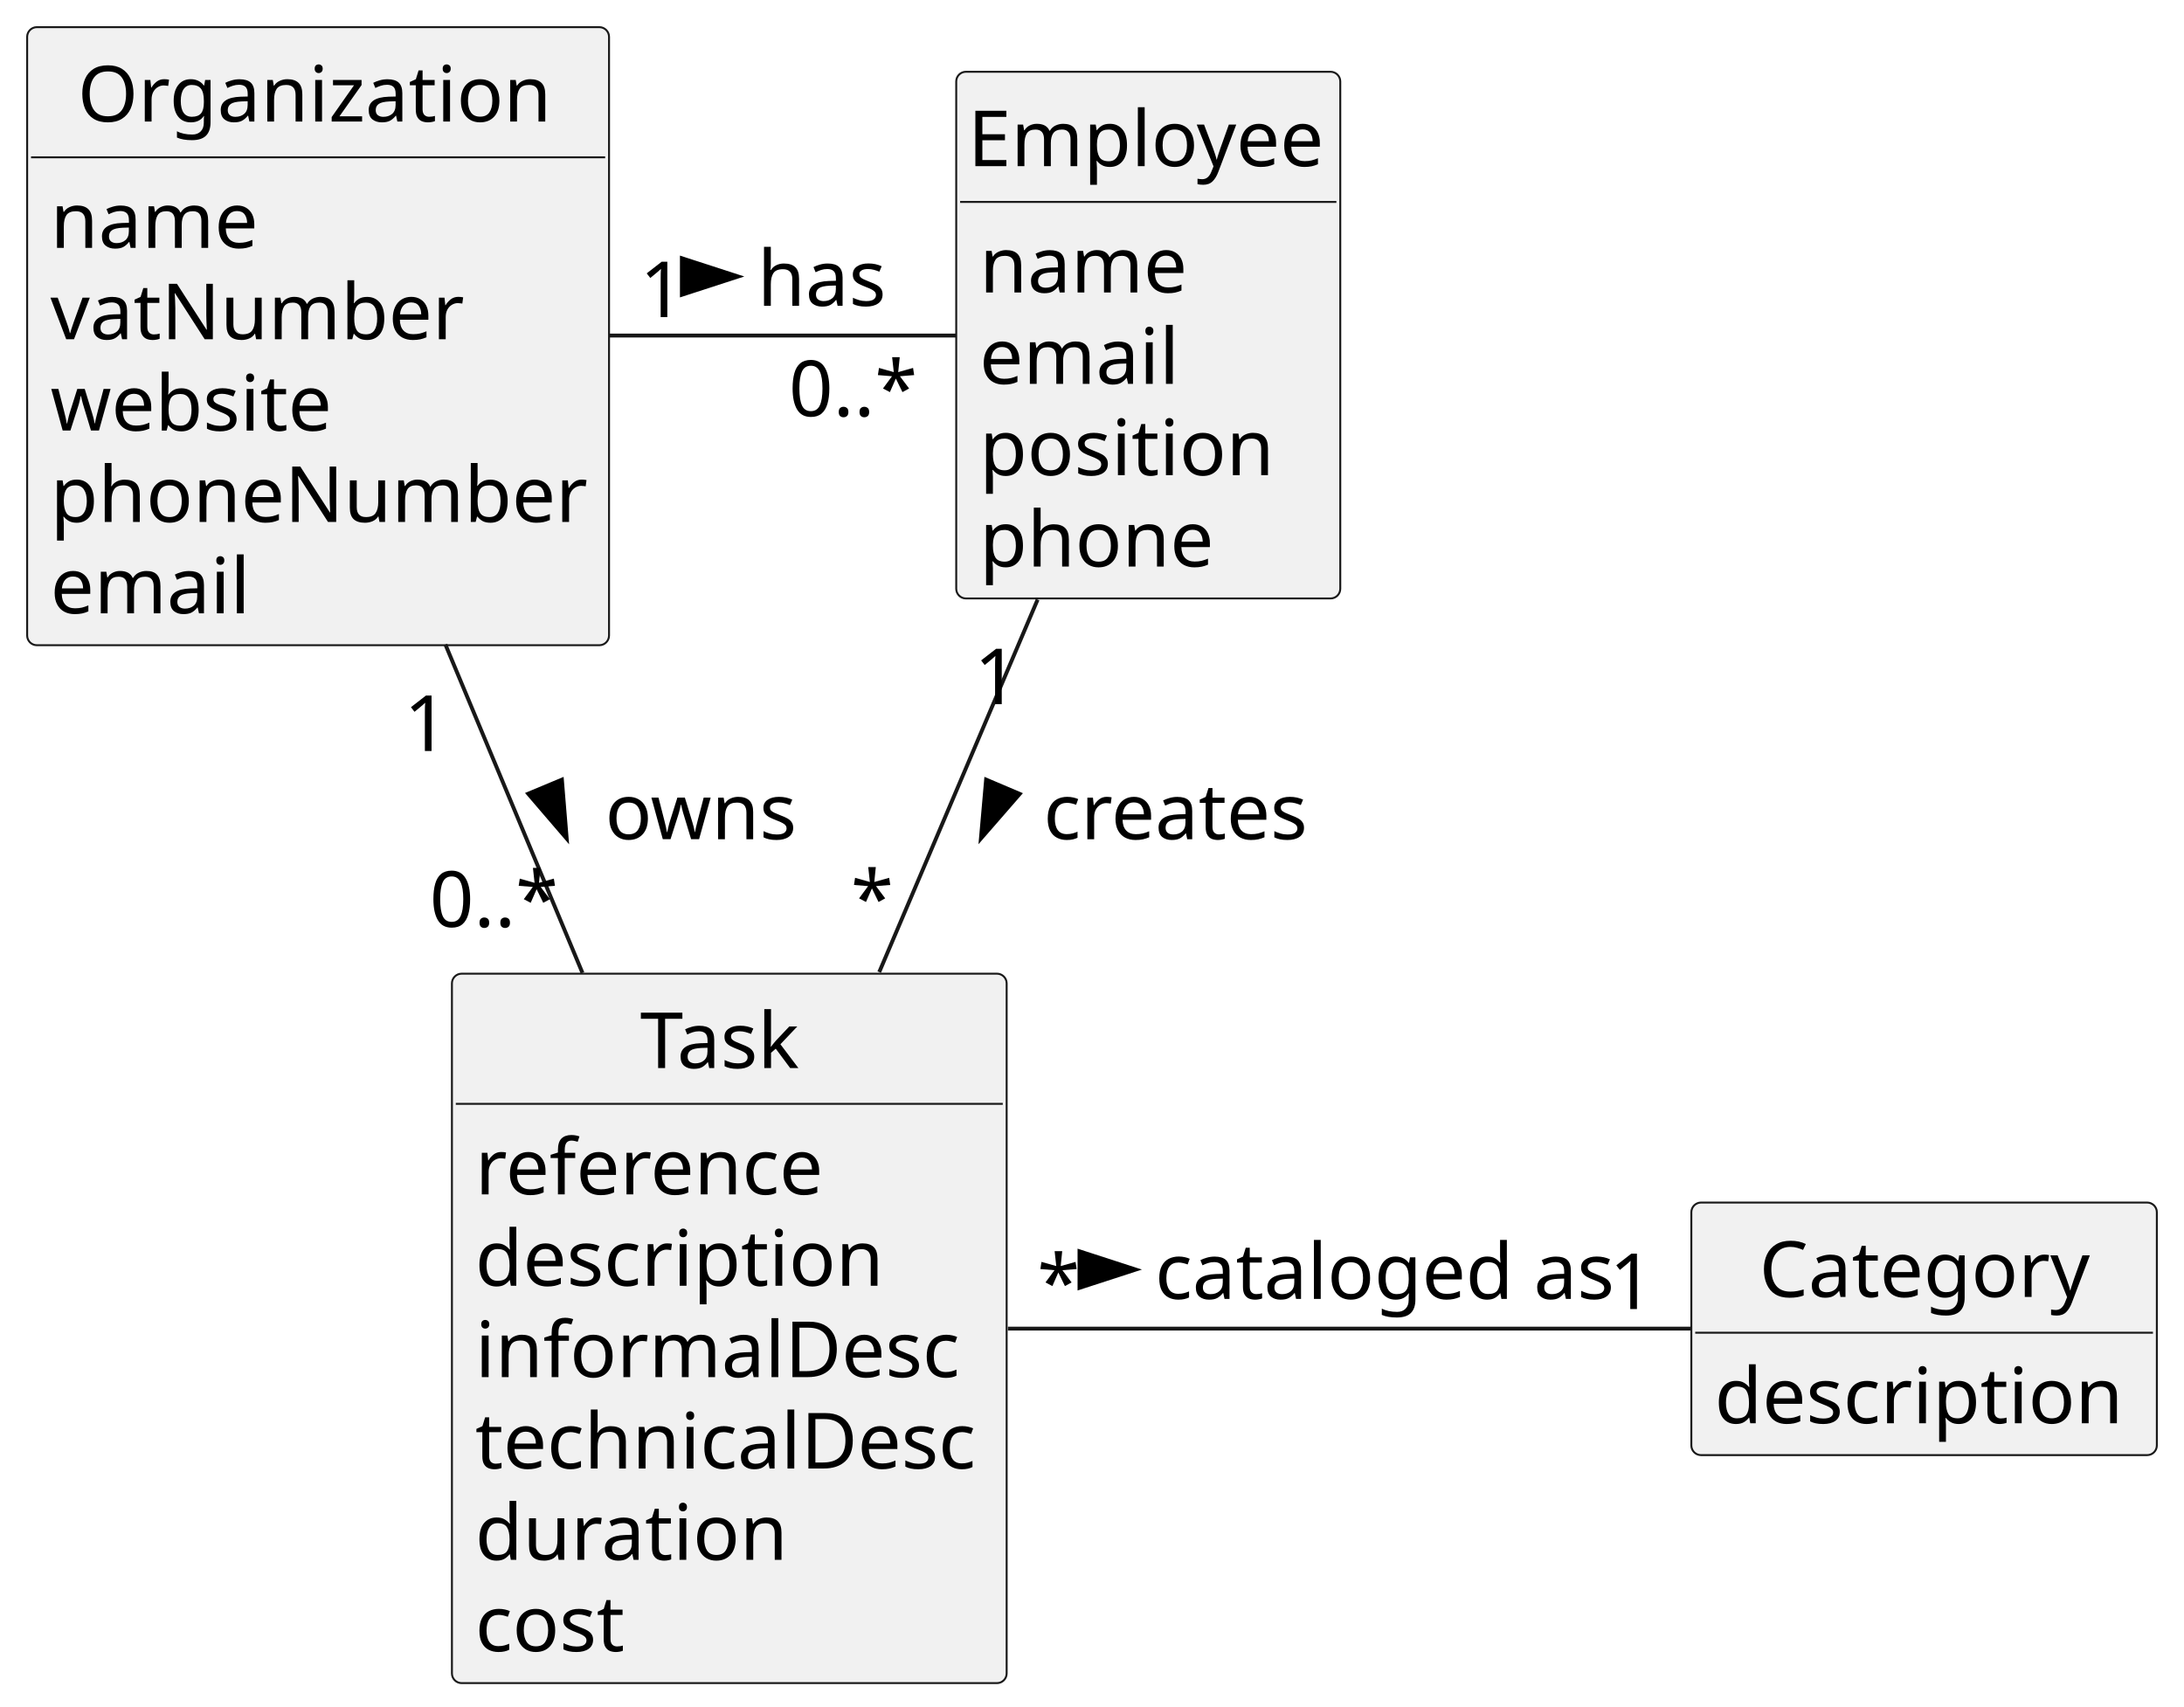
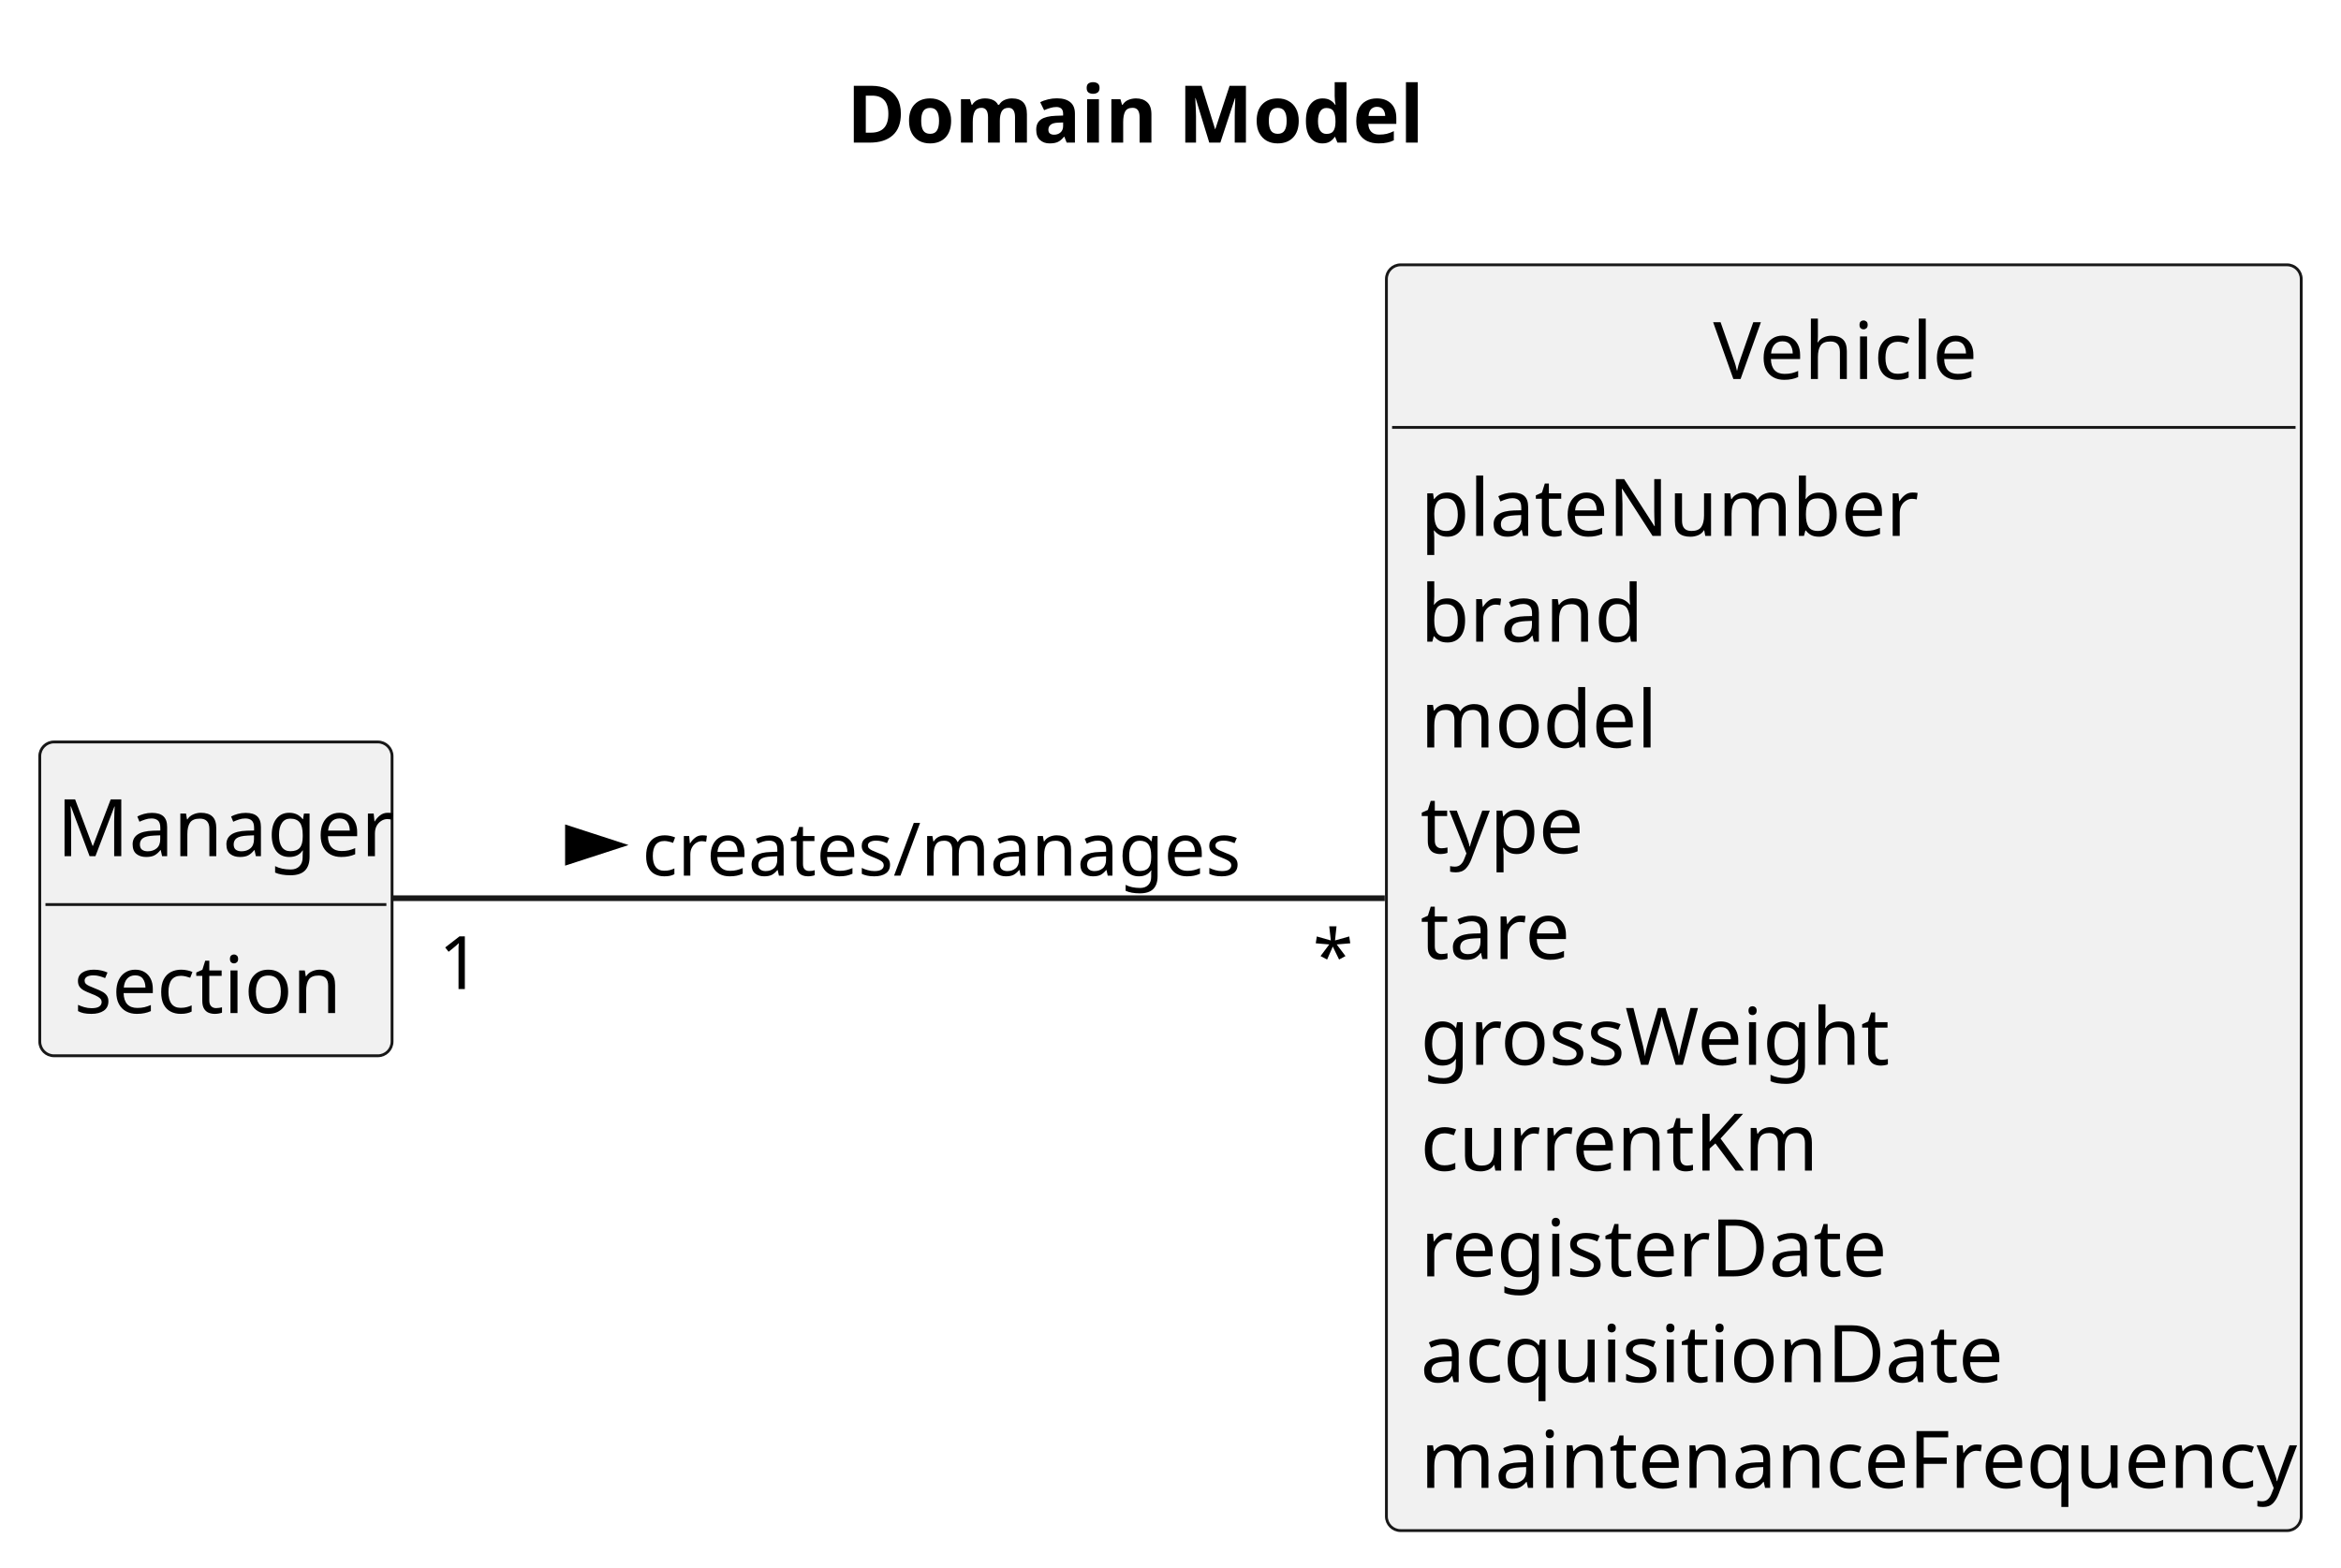
- <svg xmlns="http://www.w3.org/2000/svg" contentStyleType="text/css" height="440px" preserveAspectRatio="none" style="width:563px;height:440px;background:#FFFFFF;" version="1.1" viewBox="0 0 563 440" width="563px" zoomAndPan="magnify">
+ <svg xmlns="http://www.w3.org/2000/svg" contentStyleType="text/css" height="276px" preserveAspectRatio="none" style="width:412px;height:276px;background:#FFFFFF;" version="1.1" viewBox="0 0 412 276" width="412px" zoomAndPan="magnify">
  <defs />
  <g>
-     <g id="elem_Organization">
-       <rect codeLine="18" fill="#F1F1F1" height="159.328" id="Organization" rx="2.5" ry="2.5" style="stroke:#181818;stroke-width:0.5;" width="150" x="7" y="7" />
-       <text fill="#000000" font-family="sans-serif" font-size="20" lengthAdjust="spacing" textLength="124" x="20" y="31.336">Organization</text>
-       <line style="stroke:#181818;stroke-width:0.5;" x1="8" x2="156" y1="40.555" y2="40.555" />
-       <text fill="#000000" font-family="sans-serif" font-size="20" lengthAdjust="spacing" textLength="53" x="13" y="63.891">name</text>
-       <text fill="#000000" font-family="sans-serif" font-size="20" lengthAdjust="spacing" textLength="106" x="13" y="87.445">vatNumber</text>
-       <text fill="#000000" font-family="sans-serif" font-size="20" lengthAdjust="spacing" textLength="73" x="13" y="111">website</text>
-       <text fill="#000000" font-family="sans-serif" font-size="20" lengthAdjust="spacing" textLength="138" x="13" y="134.555">phoneNumber</text>
-       <text fill="#000000" font-family="sans-serif" font-size="20" lengthAdjust="spacing" textLength="53" x="13" y="158.109">email</text>
+     <text fill="#000000" font-family="sans-serif" font-size="14" font-weight="bold" lengthAdjust="spacing" textLength="100" x="149" y="25.107">Domain Model</text>
+     <g id="elem_Manager">
+       <rect codeLine="14" fill="#F1F1F1" height="55.242" id="Manager" rx="2.5" ry="2.5" style="stroke:#181818;stroke-width:0.5;" width="62" x="7" y="130.621" />
+       <text fill="#000000" font-family="sans-serif" font-size="14" lengthAdjust="spacing" textLength="56" x="10" y="150.728">Manager</text>
+       <line style="stroke:#181818;stroke-width:0.5;" x1="8" x2="68" y1="159.242" y2="159.242" />
+       <text fill="#000000" font-family="sans-serif" font-size="14" lengthAdjust="spacing" textLength="45" x="13" y="178.35">section</text>
    </g>
-     <g id="elem_Task">
-       <rect codeLine="26" fill="#F1F1F1" height="182.883" id="Task" rx="2.5" ry="2.5" style="stroke:#181818;stroke-width:0.5;" width="143" x="116.5" y="251" />
-       <text fill="#000000" font-family="sans-serif" font-size="20" lengthAdjust="spacing" textLength="46" x="165" y="275.336">Task</text>
-       <line style="stroke:#181818;stroke-width:0.5;" x1="117.5" x2="258.5" y1="284.555" y2="284.555" />
-       <text fill="#000000" font-family="sans-serif" font-size="20" lengthAdjust="spacing" textLength="89" x="122.5" y="307.891">reference</text>
-       <text fill="#000000" font-family="sans-serif" font-size="20" lengthAdjust="spacing" textLength="108" x="122.5" y="331.445">description</text>
-       <text fill="#000000" font-family="sans-serif" font-size="20" lengthAdjust="spacing" textLength="127" x="122.5" y="355">informalDesc</text>
-       <text fill="#000000" font-family="sans-serif" font-size="20" lengthAdjust="spacing" textLength="131" x="122.5" y="378.555">technicalDesc</text>
-       <text fill="#000000" font-family="sans-serif" font-size="20" lengthAdjust="spacing" textLength="81" x="122.5" y="402.109">duration</text>
-       <text fill="#000000" font-family="sans-serif" font-size="20" lengthAdjust="spacing" textLength="39" x="122.5" y="425.664">cost</text>
+     <g id="elem_Vehicle">
+       <rect codeLine="18" fill="#F1F1F1" height="222.832" id="Vehicle" rx="2.5" ry="2.5" style="stroke:#181818;stroke-width:0.5;" width="161" x="244" y="46.621" />
+       <text fill="#000000" font-family="sans-serif" font-size="14" lengthAdjust="spacing" textLength="46" x="301.5" y="66.728">Vehicle</text>
+       <line style="stroke:#181818;stroke-width:0.5;" x1="245" x2="404" y1="75.242" y2="75.242" />
+       <text fill="#000000" font-family="sans-serif" font-size="14" lengthAdjust="spacing" textLength="80" x="250" y="94.35">plateNumber</text>
+       <text fill="#000000" font-family="sans-serif" font-size="14" lengthAdjust="spacing" textLength="37" x="250" y="112.971">brand</text>
+       <text fill="#000000" font-family="sans-serif" font-size="14" lengthAdjust="spacing" textLength="38" x="250" y="131.592">model</text>
+       <text fill="#000000" font-family="sans-serif" font-size="14" lengthAdjust="spacing" textLength="27" x="250" y="150.213">type</text>
+       <text fill="#000000" font-family="sans-serif" font-size="14" lengthAdjust="spacing" textLength="25" x="250" y="168.834">tare</text>
+       <text fill="#000000" font-family="sans-serif" font-size="14" lengthAdjust="spacing" textLength="79" x="250" y="187.455">grossWeight</text>
+       <text fill="#000000" font-family="sans-serif" font-size="14" lengthAdjust="spacing" textLength="65" x="250" y="206.076">currentKm</text>
+       <text fill="#000000" font-family="sans-serif" font-size="14" lengthAdjust="spacing" textLength="78" x="250" y="224.697">registerDate</text>
+       <text fill="#000000" font-family="sans-serif" font-size="14" lengthAdjust="spacing" textLength="97" x="250" y="243.318">acquisitionDate</text>
+       <text fill="#000000" font-family="sans-serif" font-size="14" lengthAdjust="spacing" textLength="149" x="250" y="261.94">maintenanceFrequency</text>
    </g>
-     <g id="elem_Category">
-       <rect codeLine="35" fill="#F1F1F1" height="65.109" id="Category" rx="2.5" ry="2.5" style="stroke:#181818;stroke-width:0.5;" width="120" x="436" y="310" />
-       <text fill="#000000" font-family="sans-serif" font-size="20" lengthAdjust="spacing" textLength="85" x="453.5" y="334.336">Category</text>
-       <line style="stroke:#181818;stroke-width:0.5;" x1="437" x2="555" y1="343.555" y2="343.555" />
-       <text fill="#000000" font-family="sans-serif" font-size="20" lengthAdjust="spacing" textLength="108" x="442" y="366.891">description</text>
-     </g>
-     <g id="elem_Employee">
-       <rect codeLine="39" fill="#F1F1F1" height="135.773" id="Employee" rx="2.5" ry="2.5" style="stroke:#181818;stroke-width:0.5;" width="99" x="246.5" y="18.5" />
-       <text fill="#000000" font-family="sans-serif" font-size="20" lengthAdjust="spacing" textLength="93" x="249.5" y="42.836">Employee</text>
-       <line style="stroke:#181818;stroke-width:0.5;" x1="247.5" x2="344.5" y1="52.055" y2="52.055" />
-       <text fill="#000000" font-family="sans-serif" font-size="20" lengthAdjust="spacing" textLength="53" x="252.5" y="75.391">name</text>
-       <text fill="#000000" font-family="sans-serif" font-size="20" lengthAdjust="spacing" textLength="53" x="252.5" y="98.945">email</text>
-       <text fill="#000000" font-family="sans-serif" font-size="20" lengthAdjust="spacing" textLength="78" x="252.5" y="122.5">position</text>
-       <text fill="#000000" font-family="sans-serif" font-size="20" lengthAdjust="spacing" textLength="60" x="252.5" y="146.055">phone</text>
-     </g>
-     <g id="link_Organization_Employee">
-       <path codeLine="54" d="M157.15,86.5 C186.77,86.5 219.99,86.5 246.5,86.5 " fill="none" id="Organization-Employee" style="stroke:#181818;stroke-width:1.0;" />
-       <polygon fill="#000000" points="190.25,71.277,175.778,66.575,175.778,75.98,190.25,71.277" style="stroke:#000000;stroke-width:1.0;" />
-       <text fill="#000000" font-family="sans-serif" font-size="20" lengthAdjust="spacing" textLength="33" x="195.25" y="78.836">has</text>
-       <text fill="#000000" font-family="sans-serif" font-size="20" lengthAdjust="spacing" textLength="13" x="164.932" y="81.751">1</text>
-       <text fill="#000000" font-family="sans-serif" font-size="20" lengthAdjust="spacing" textLength="35" x="203.334" y="107.285">0..*</text>
-     </g>
-     <g id="link_Organization_Task">
-       <path codeLine="55" d="M114.81,166.13 C126,192.94 138.6,223.13 150.15,250.8 " fill="none" id="Organization-Task" style="stroke:#181818;stroke-width:1.0;" />
-       <polygon fill="#000000" points="146.081,216.16,144.846,200.993,136.168,204.616,146.081,216.16" style="stroke:#000000;stroke-width:1.0;" />
-       <text fill="#000000" font-family="sans-serif" font-size="20" lengthAdjust="spacing" textLength="49" x="156" y="216.336">owns</text>
-       <text fill="#000000" font-family="sans-serif" font-size="20" lengthAdjust="spacing" textLength="13" x="104.153" y="193.592">1</text>
-       <text fill="#000000" font-family="sans-serif" font-size="20" lengthAdjust="spacing" textLength="35" x="110.739" y="238.939">0..*</text>
-     </g>
-     <g id="link_Employee_Task">
-       <path codeLine="57" d="M267.48,154.57 C254.98,183.96 240.12,218.92 226.65,250.6 " fill="none" id="Employee-Task" style="stroke:#181818;stroke-width:1.0;" />
-       <polygon fill="#000000" points="252.87,216.139,262.86,204.661,254.205,200.981,252.87,216.139" style="stroke:#000000;stroke-width:1.0;" />
-       <text fill="#000000" font-family="sans-serif" font-size="20" lengthAdjust="spacing" textLength="68" x="269" y="216.336">creates</text>
-       <text fill="#000000" font-family="sans-serif" font-size="20" lengthAdjust="spacing" textLength="13" x="251.142" y="181.527">1</text>
-       <text fill="#000000" font-family="sans-serif" font-size="20" lengthAdjust="spacing" textLength="10" x="219.332" y="238.723">*</text>
-     </g>
-     <g id="link_Task_Category">
-       <path codeLine="59" d="M259.82,342.5 C313.33,342.5 385.55,342.5 435.99,342.5 " fill="none" id="Task-Category" style="stroke:#181818;stroke-width:1.0;" />
-       <polygon fill="#000000" points="292.75,327.277,278.278,322.575,278.278,331.98,292.75,327.277" style="stroke:#000000;stroke-width:1.0;" />
-       <text fill="#000000" font-family="sans-serif" font-size="20" lengthAdjust="spacing" textLength="120" x="297.75" y="334.836">cataloged as</text>
-       <text fill="#000000" font-family="sans-serif" font-size="20" lengthAdjust="spacing" textLength="10" x="267.382" y="337.737">*</text>
-       <text fill="#000000" font-family="sans-serif" font-size="20" lengthAdjust="spacing" textLength="13" x="414.884" y="337.462">1</text>
+     <g id="link_Manager_Vehicle">
+       <path codeLine="31" d="M69.18,158.121 C110.36,158.121 185.68,158.121 243.71,158.121 " fill="none" id="Manager-Vehicle" style="stroke:#181818;stroke-width:1.0;" />
+       <polygon fill="#000000" points="109,148.767,99.955,145.828,99.955,151.706,109,148.767" style="stroke:#000000;stroke-width:1.0;" />
+       <text fill="#000000" font-family="sans-serif" font-size="13" lengthAdjust="spacing" textLength="100" x="113" y="154.149">creates/manages</text>
+       <text fill="#000000" font-family="sans-serif" font-size="13" lengthAdjust="spacing" textLength="7" x="77.2" y="174.121">1</text>
+       <text fill="#000000" font-family="sans-serif" font-size="13" lengthAdjust="spacing" textLength="5" x="231.032" y="172.954">*</text>
    </g>
  </g>
</svg>
